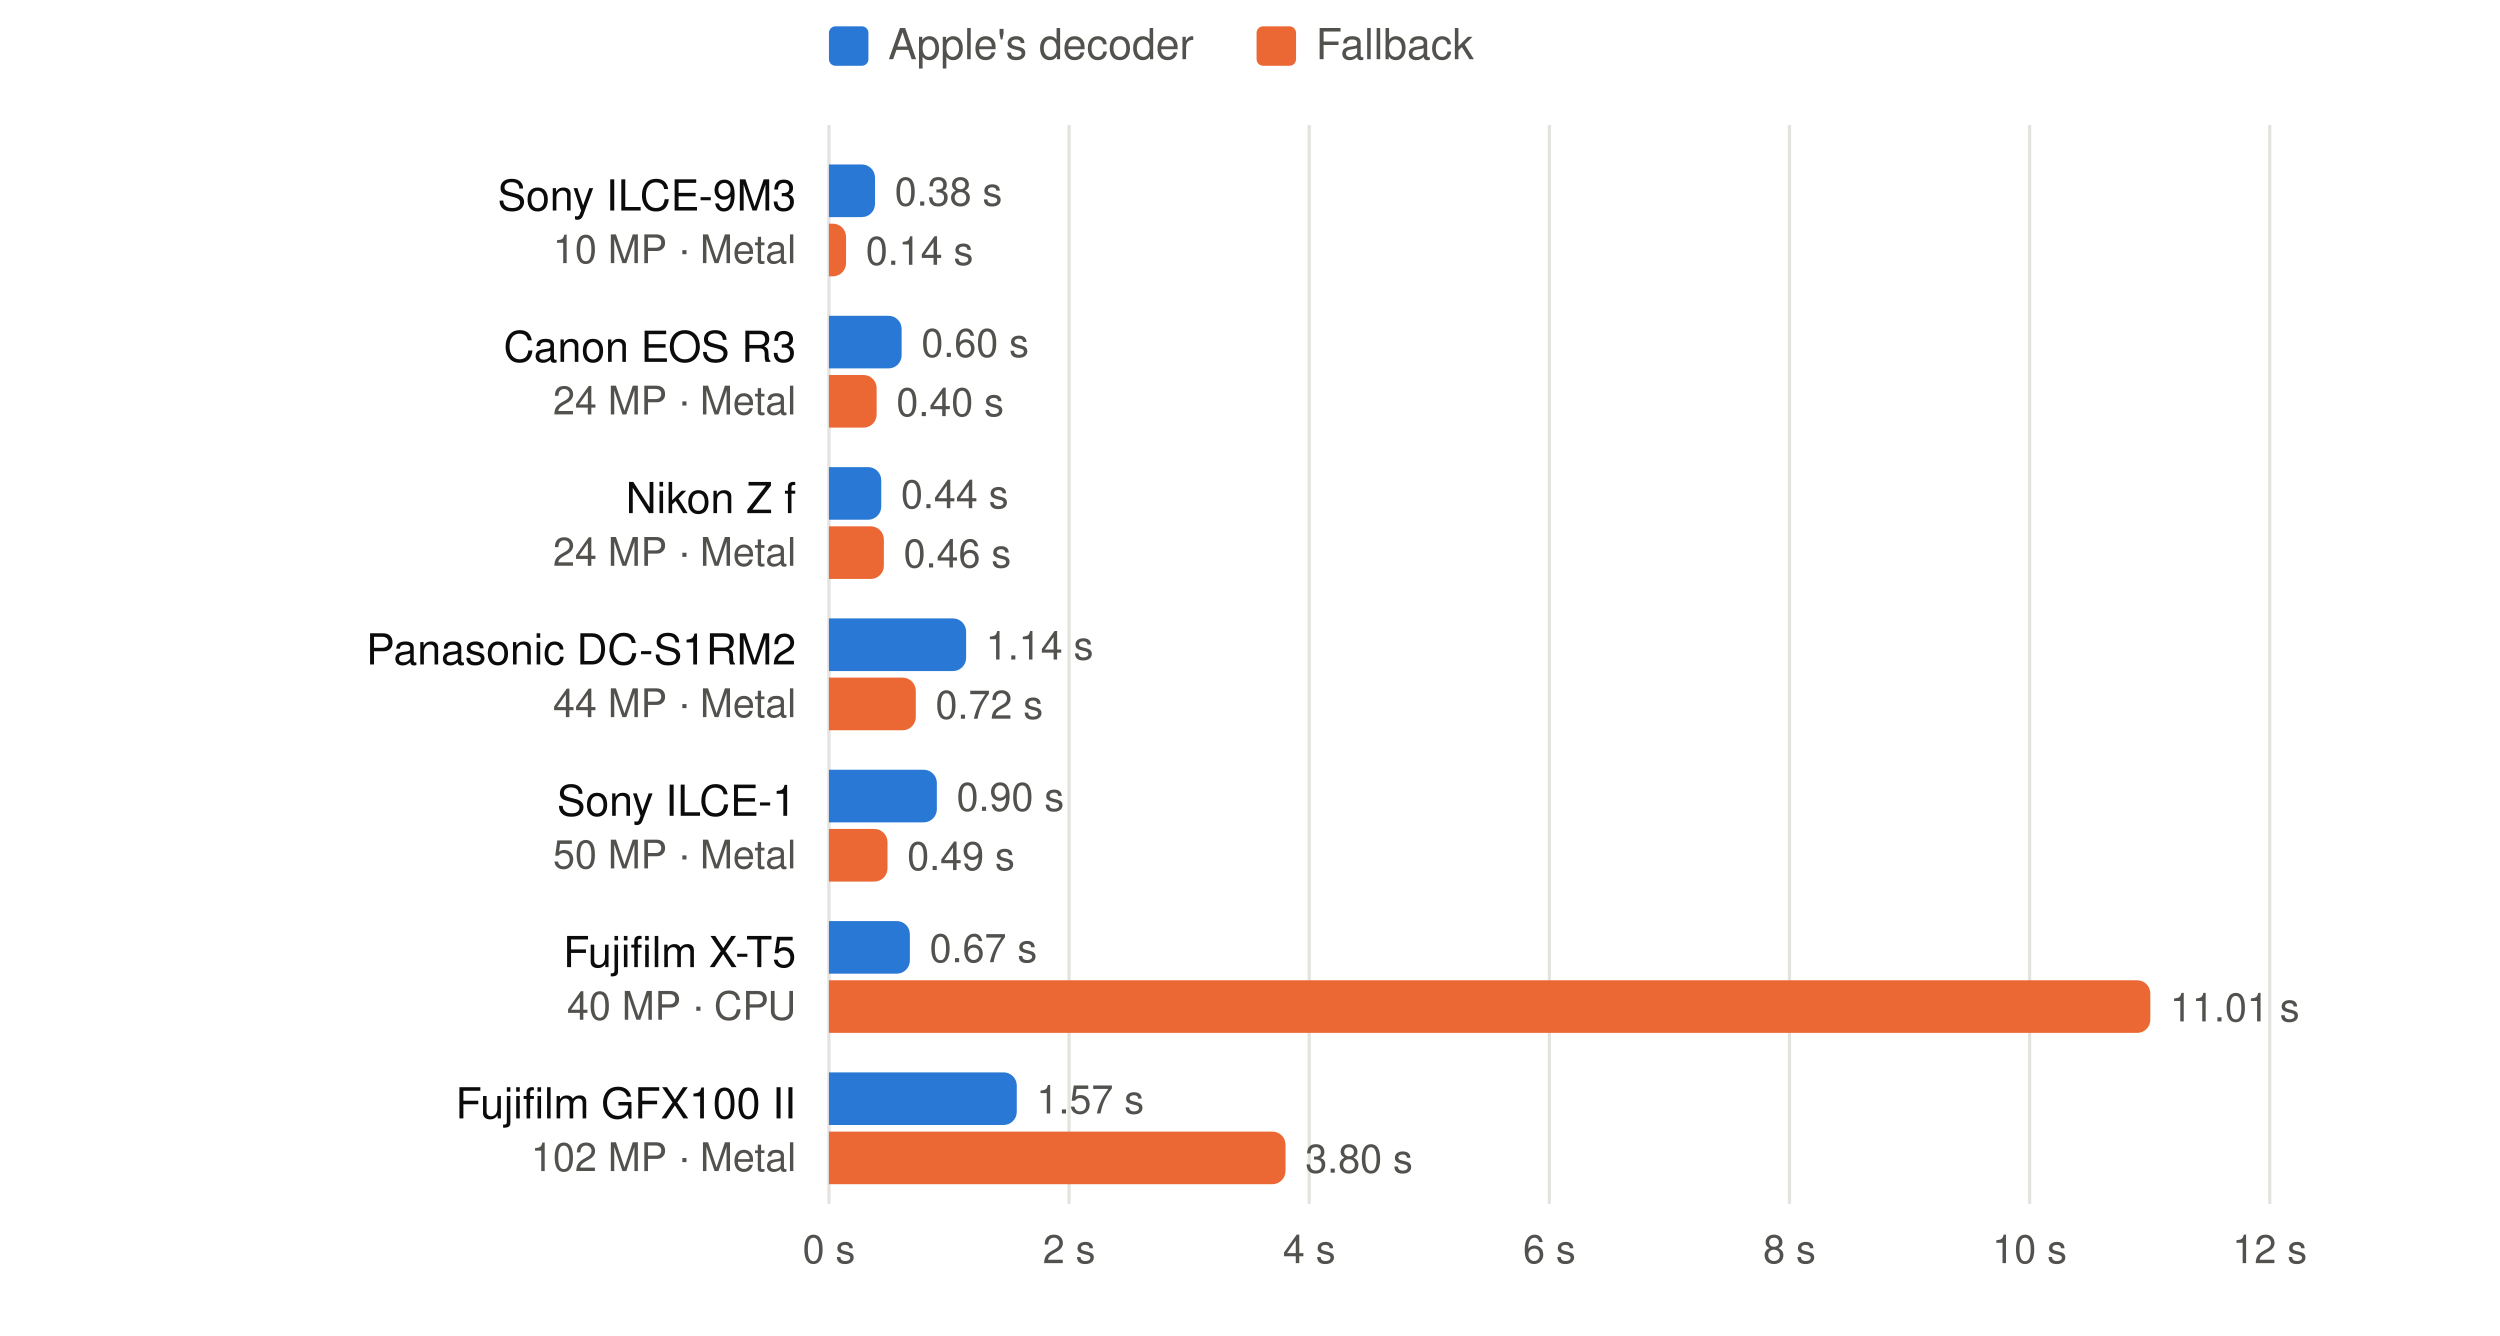
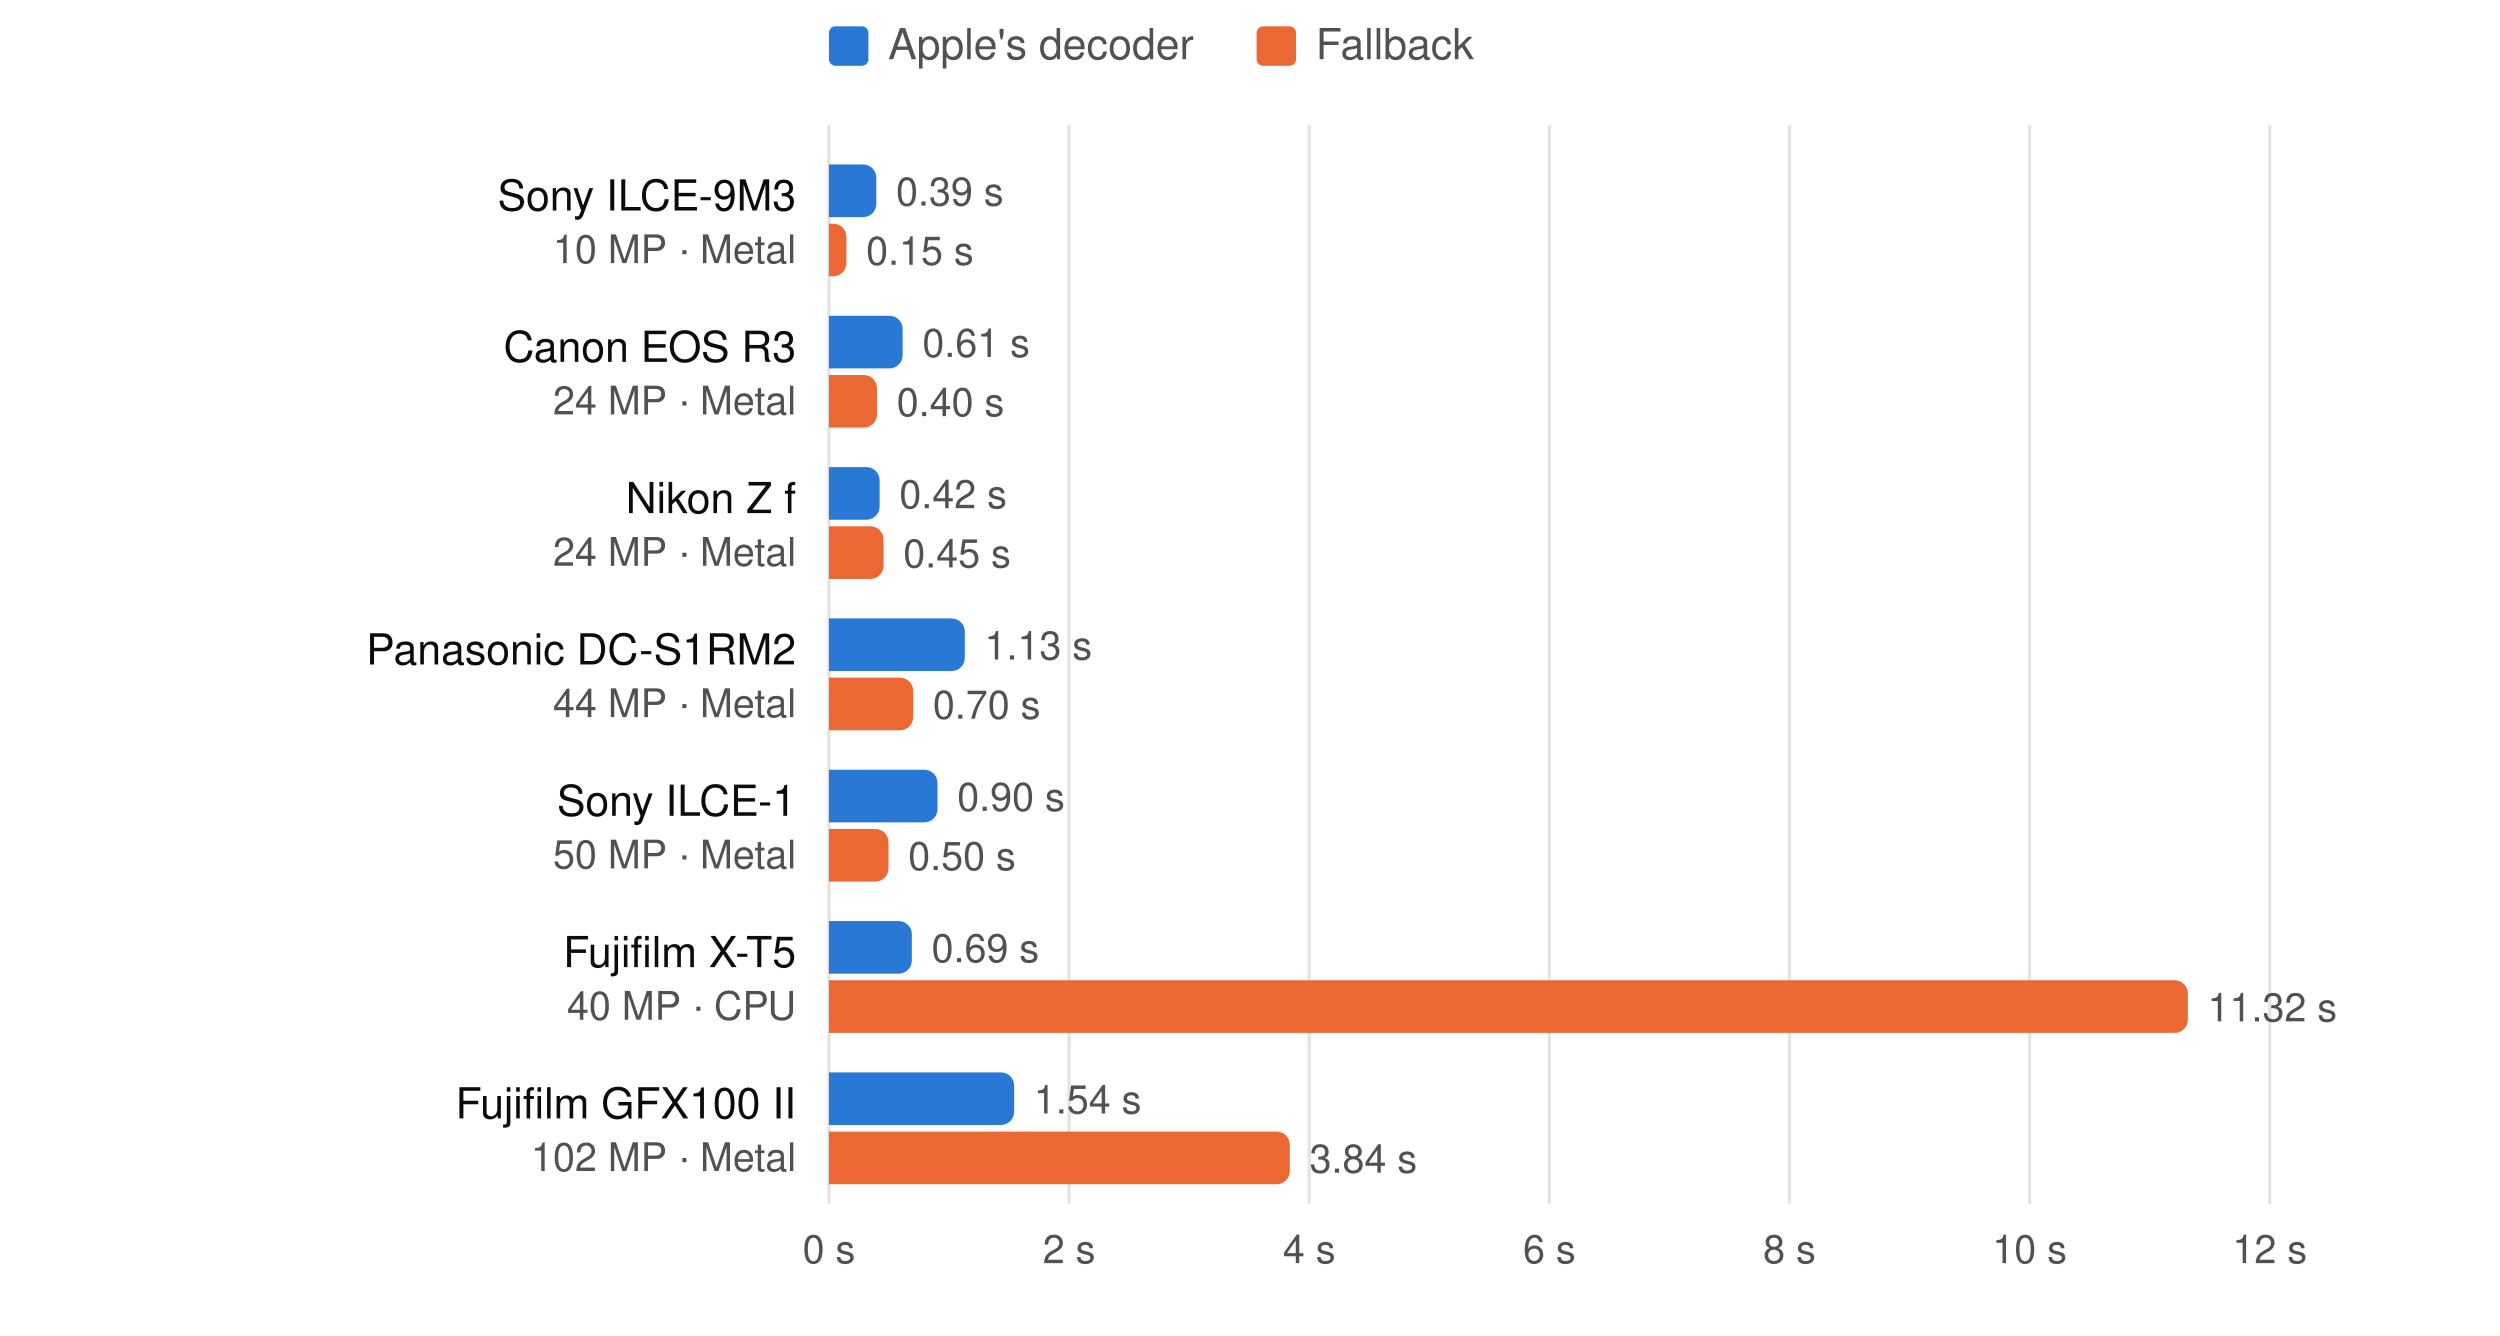
<svg xmlns="http://www.w3.org/2000/svg" viewBox="0 0 760 406" width="760" height="406" role="img" aria-label="Seconds from file to full-resolution image, per decoder" font-family="-apple-system, BlinkMacSystemFont, 'Segoe UI', Helvetica, Arial, sans-serif" font-size="13">
  <rect x="252" y="8" width="12" height="12" rx="2" fill="#2a78d6" />
  <text x="270.0" y="18.0" text-anchor="start" fill="#52514e" font-weight="400" font-size="13">Apple's decoder</text>
  <rect x="382.0" y="8" width="12" height="12" rx="2" fill="#eb6834" />
  <text x="400.0" y="18.0" text-anchor="start" fill="#52514e" font-weight="400" font-size="13">Fallback</text>
  <line x1="252.0" y1="38.0" x2="252.0" y2="366.0" stroke="#e4e3df" stroke-width="1" />
  <text x="252.0" y="384.0" text-anchor="middle" fill="#52514e" font-weight="400" font-size="12">0 s</text>
  <line x1="325.0" y1="38.0" x2="325.0" y2="366.0" stroke="#e4e3df" stroke-width="1" />
  <text x="325.0" y="384.0" text-anchor="middle" fill="#52514e" font-weight="400" font-size="12">2 s</text>
  <line x1="398.0" y1="38.0" x2="398.0" y2="366.0" stroke="#e4e3df" stroke-width="1" />
  <text x="398.0" y="384.0" text-anchor="middle" fill="#52514e" font-weight="400" font-size="12">4 s</text>
  <line x1="471.0" y1="38.0" x2="471.0" y2="366.0" stroke="#e4e3df" stroke-width="1" />
  <text x="471.0" y="384.0" text-anchor="middle" fill="#52514e" font-weight="400" font-size="12">6 s</text>
  <line x1="544.0" y1="38.0" x2="544.0" y2="366.0" stroke="#e4e3df" stroke-width="1" />
  <text x="544.0" y="384.0" text-anchor="middle" fill="#52514e" font-weight="400" font-size="12">8 s</text>
  <line x1="617.0" y1="38.0" x2="617.0" y2="366.0" stroke="#e4e3df" stroke-width="1" />
  <text x="617.0" y="384.0" text-anchor="middle" fill="#52514e" font-weight="400" font-size="12">10 s</text>
  <line x1="690.0" y1="38.0" x2="690.0" y2="366.0" stroke="#e4e3df" stroke-width="1" />
  <text x="690.0" y="384.0" text-anchor="middle" fill="#52514e" font-weight="400" font-size="12">12 s</text>
  <text x="242.0" y="64.0" text-anchor="end" fill="#0b0b0b" font-weight="400" font-size="13">Sony ILCE-9M3</text>
  <text x="242.0" y="80.0" text-anchor="end" fill="#52514e" font-weight="400" font-size="12">10 MP · Metal</text>
-   <path d="M252.0,50.0 h10.0 a4,4 0 0 1 4,4 v8.0 a4,4 0 0 1 -4,4 h-10.0 z" fill="#2a78d6" fill-opacity="1.0" />
-   <text x="272.0" y="62.5" text-anchor="start" fill="#52514e" font-weight="400" font-size="12">0.38 s</text>
-   <path d="M252.0,68.0 h1.2 a4,4 0 0 1 4,4 v8.0 a4,4 0 0 1 -4,4 h-1.2 z" fill="#eb6834" fill-opacity="1.0" />
-   <text x="263.2" y="80.5" text-anchor="start" fill="#52514e" font-weight="400" font-size="12">0.14 s</text>
+   <path d="M252.0,50.0 h10.4 a4,4 0 0 1 4,4 v8.0 a4,4 0 0 1 -4,4 h-10.4 z" fill="#2a78d6" fill-opacity="1.0" />
+   <text x="272.4" y="62.5" text-anchor="start" fill="#52514e" font-weight="400" font-size="12">0.39 s</text>
+   <path d="M252.0,68.0 h1.3 a4,4 0 0 1 4,4 v8.0 a4,4 0 0 1 -4,4 h-1.3 z" fill="#eb6834" fill-opacity="1.0" />
+   <text x="263.3" y="80.5" text-anchor="start" fill="#52514e" font-weight="400" font-size="12">0.15 s</text>
  <text x="242.0" y="110.0" text-anchor="end" fill="#0b0b0b" font-weight="400" font-size="13">Canon EOS R3</text>
  <text x="242.0" y="126.0" text-anchor="end" fill="#52514e" font-weight="400" font-size="12">24 MP · Metal</text>
-   <path d="M252.0,96.0 h18.1 a4,4 0 0 1 4,4 v8.0 a4,4 0 0 1 -4,4 h-18.1 z" fill="#2a78d6" fill-opacity="1.0" />
-   <text x="280.1" y="108.5" text-anchor="start" fill="#52514e" font-weight="400" font-size="12">0.60 s</text>
-   <path d="M252.0,114.0 h10.5 a4,4 0 0 1 4,4 v8.0 a4,4 0 0 1 -4,4 h-10.5 z" fill="#eb6834" fill-opacity="1.0" />
-   <text x="272.5" y="126.5" text-anchor="start" fill="#52514e" font-weight="400" font-size="12">0.40 s</text>
+   <path d="M252.0,96.0 h18.4 a4,4 0 0 1 4,4 v8.0 a4,4 0 0 1 -4,4 h-18.4 z" fill="#2a78d6" fill-opacity="1.0" />
+   <text x="280.4" y="108.5" text-anchor="start" fill="#52514e" font-weight="400" font-size="12">0.61 s</text>
+   <path d="M252.0,114.0 h10.6 a4,4 0 0 1 4,4 v8.0 a4,4 0 0 1 -4,4 h-10.6 z" fill="#eb6834" fill-opacity="1.0" />
+   <text x="272.6" y="126.5" text-anchor="start" fill="#52514e" font-weight="400" font-size="12">0.40 s</text>
  <text x="242.0" y="156.0" text-anchor="end" fill="#0b0b0b" font-weight="400" font-size="13">Nikon Z f</text>
  <text x="242.0" y="172.0" text-anchor="end" fill="#52514e" font-weight="400" font-size="12">24 MP · Metal</text>
-   <path d="M252.0,142.0 h11.9 a4,4 0 0 1 4,4 v8.0 a4,4 0 0 1 -4,4 h-11.9 z" fill="#2a78d6" fill-opacity="1.0" />
-   <text x="273.9" y="154.5" text-anchor="start" fill="#52514e" font-weight="400" font-size="12">0.44 s</text>
-   <path d="M252.0,160.0 h12.7 a4,4 0 0 1 4,4 v8.0 a4,4 0 0 1 -4,4 h-12.7 z" fill="#eb6834" fill-opacity="1.0" />
-   <text x="274.7" y="172.5" text-anchor="start" fill="#52514e" font-weight="400" font-size="12">0.46 s</text>
+   <path d="M252.0,142.0 h11.4 a4,4 0 0 1 4,4 v8.0 a4,4 0 0 1 -4,4 h-11.4 z" fill="#2a78d6" fill-opacity="1.0" />
+   <text x="273.4" y="154.5" text-anchor="start" fill="#52514e" font-weight="400" font-size="12">0.42 s</text>
+   <path d="M252.0,160.0 h12.6 a4,4 0 0 1 4,4 v8.0 a4,4 0 0 1 -4,4 h-12.6 z" fill="#eb6834" fill-opacity="1.0" />
+   <text x="274.6" y="172.5" text-anchor="start" fill="#52514e" font-weight="400" font-size="12">0.45 s</text>
  <text x="242.0" y="202.0" text-anchor="end" fill="#0b0b0b" font-weight="400" font-size="13">Panasonic DC-S1RM2</text>
  <text x="242.0" y="218.0" text-anchor="end" fill="#52514e" font-weight="400" font-size="12">44 MP · Metal</text>
-   <path d="M252.0,188.0 h37.7 a4,4 0 0 1 4,4 v8.0 a4,4 0 0 1 -4,4 h-37.7 z" fill="#2a78d6" fill-opacity="1.0" />
-   <text x="299.7" y="200.5" text-anchor="start" fill="#52514e" font-weight="400" font-size="12">1.14 s</text>
-   <path d="M252.0,206.0 h22.4 a4,4 0 0 1 4,4 v8.0 a4,4 0 0 1 -4,4 h-22.4 z" fill="#eb6834" fill-opacity="1.0" />
-   <text x="284.4" y="218.5" text-anchor="start" fill="#52514e" font-weight="400" font-size="12">0.72 s</text>
+   <path d="M252.0,188.0 h37.3 a4,4 0 0 1 4,4 v8.0 a4,4 0 0 1 -4,4 h-37.3 z" fill="#2a78d6" fill-opacity="1.0" />
+   <text x="299.3" y="200.5" text-anchor="start" fill="#52514e" font-weight="400" font-size="12">1.13 s</text>
+   <path d="M252.0,206.0 h21.6 a4,4 0 0 1 4,4 v8.0 a4,4 0 0 1 -4,4 h-21.6 z" fill="#eb6834" fill-opacity="1.0" />
+   <text x="283.6" y="218.5" text-anchor="start" fill="#52514e" font-weight="400" font-size="12">0.70 s</text>
  <text x="242.0" y="248.0" text-anchor="end" fill="#0b0b0b" font-weight="400" font-size="13">Sony ILCE-1</text>
  <text x="242.0" y="264.0" text-anchor="end" fill="#52514e" font-weight="400" font-size="12">50 MP · Metal</text>
-   <path d="M252.0,234.0 h28.8 a4,4 0 0 1 4,4 v8.0 a4,4 0 0 1 -4,4 h-28.8 z" fill="#2a78d6" fill-opacity="1.0" />
-   <text x="290.8" y="246.5" text-anchor="start" fill="#52514e" font-weight="400" font-size="12">0.90 s</text>
-   <path d="M252.0,252.0 h13.8 a4,4 0 0 1 4,4 v8.0 a4,4 0 0 1 -4,4 h-13.8 z" fill="#eb6834" fill-opacity="1.0" />
-   <text x="275.8" y="264.5" text-anchor="start" fill="#52514e" font-weight="400" font-size="12">0.49 s</text>
+   <path d="M252.0,234.0 h29.0 a4,4 0 0 1 4,4 v8.0 a4,4 0 0 1 -4,4 h-29.0 z" fill="#2a78d6" fill-opacity="1.0" />
+   <text x="291.0" y="246.5" text-anchor="start" fill="#52514e" font-weight="400" font-size="12">0.90 s</text>
+   <path d="M252.0,252.0 h14.1 a4,4 0 0 1 4,4 v8.0 a4,4 0 0 1 -4,4 h-14.1 z" fill="#eb6834" fill-opacity="1.0" />
+   <text x="276.1" y="264.5" text-anchor="start" fill="#52514e" font-weight="400" font-size="12">0.50 s</text>
  <text x="242.0" y="294.0" text-anchor="end" fill="#0b0b0b" font-weight="400" font-size="13">Fujifilm X-T5</text>
  <text x="242.0" y="310.0" text-anchor="end" fill="#52514e" font-weight="400" font-size="12">40 MP · CPU</text>
-   <path d="M252.0,280.0 h20.6 a4,4 0 0 1 4,4 v8.0 a4,4 0 0 1 -4,4 h-20.6 z" fill="#2a78d6" fill-opacity="1.0" />
-   <text x="282.6" y="292.5" text-anchor="start" fill="#52514e" font-weight="400" font-size="12">0.67 s</text>
-   <path d="M252.0,298.0 h397.7 a4,4 0 0 1 4,4 v8.0 a4,4 0 0 1 -4,4 h-397.7 z" fill="#eb6834" fill-opacity="1.0" />
-   <text x="659.7" y="310.5" text-anchor="start" fill="#52514e" font-weight="400" font-size="12">11.01 s</text>
+   <path d="M252.0,280.0 h21.2 a4,4 0 0 1 4,4 v8.0 a4,4 0 0 1 -4,4 h-21.2 z" fill="#2a78d6" fill-opacity="1.0" />
+   <text x="283.2" y="292.5" text-anchor="start" fill="#52514e" font-weight="400" font-size="12">0.69 s</text>
+   <path d="M252.0,298.0 h409.1 a4,4 0 0 1 4,4 v8.0 a4,4 0 0 1 -4,4 h-409.1 z" fill="#eb6834" fill-opacity="1.0" />
+   <text x="671.1" y="310.5" text-anchor="start" fill="#52514e" font-weight="400" font-size="12">11.32 s</text>
  <text x="242.0" y="340.0" text-anchor="end" fill="#0b0b0b" font-weight="400" font-size="13">Fujifilm GFX100 II</text>
  <text x="242.0" y="356.0" text-anchor="end" fill="#52514e" font-weight="400" font-size="12">102 MP · Metal</text>
-   <path d="M252.0,326.0 h53.1 a4,4 0 0 1 4,4 v8.0 a4,4 0 0 1 -4,4 h-53.1 z" fill="#2a78d6" fill-opacity="1.0" />
-   <text x="315.1" y="338.5" text-anchor="start" fill="#52514e" font-weight="400" font-size="12">1.57 s</text>
-   <path d="M252.0,344.0 h134.8 a4,4 0 0 1 4,4 v8.0 a4,4 0 0 1 -4,4 h-134.8 z" fill="#eb6834" fill-opacity="1.0" />
-   <text x="396.8" y="356.5" text-anchor="start" fill="#52514e" font-weight="400" font-size="12">3.80 s</text>
+   <path d="M252.0,326.0 h52.3 a4,4 0 0 1 4,4 v8.0 a4,4 0 0 1 -4,4 h-52.3 z" fill="#2a78d6" fill-opacity="1.0" />
+   <text x="314.3" y="338.5" text-anchor="start" fill="#52514e" font-weight="400" font-size="12">1.54 s</text>
+   <path d="M252.0,344.0 h136.1 a4,4 0 0 1 4,4 v8.0 a4,4 0 0 1 -4,4 h-136.1 z" fill="#eb6834" fill-opacity="1.0" />
+   <text x="398.1" y="356.5" text-anchor="start" fill="#52514e" font-weight="400" font-size="12">3.84 s</text>
</svg>
